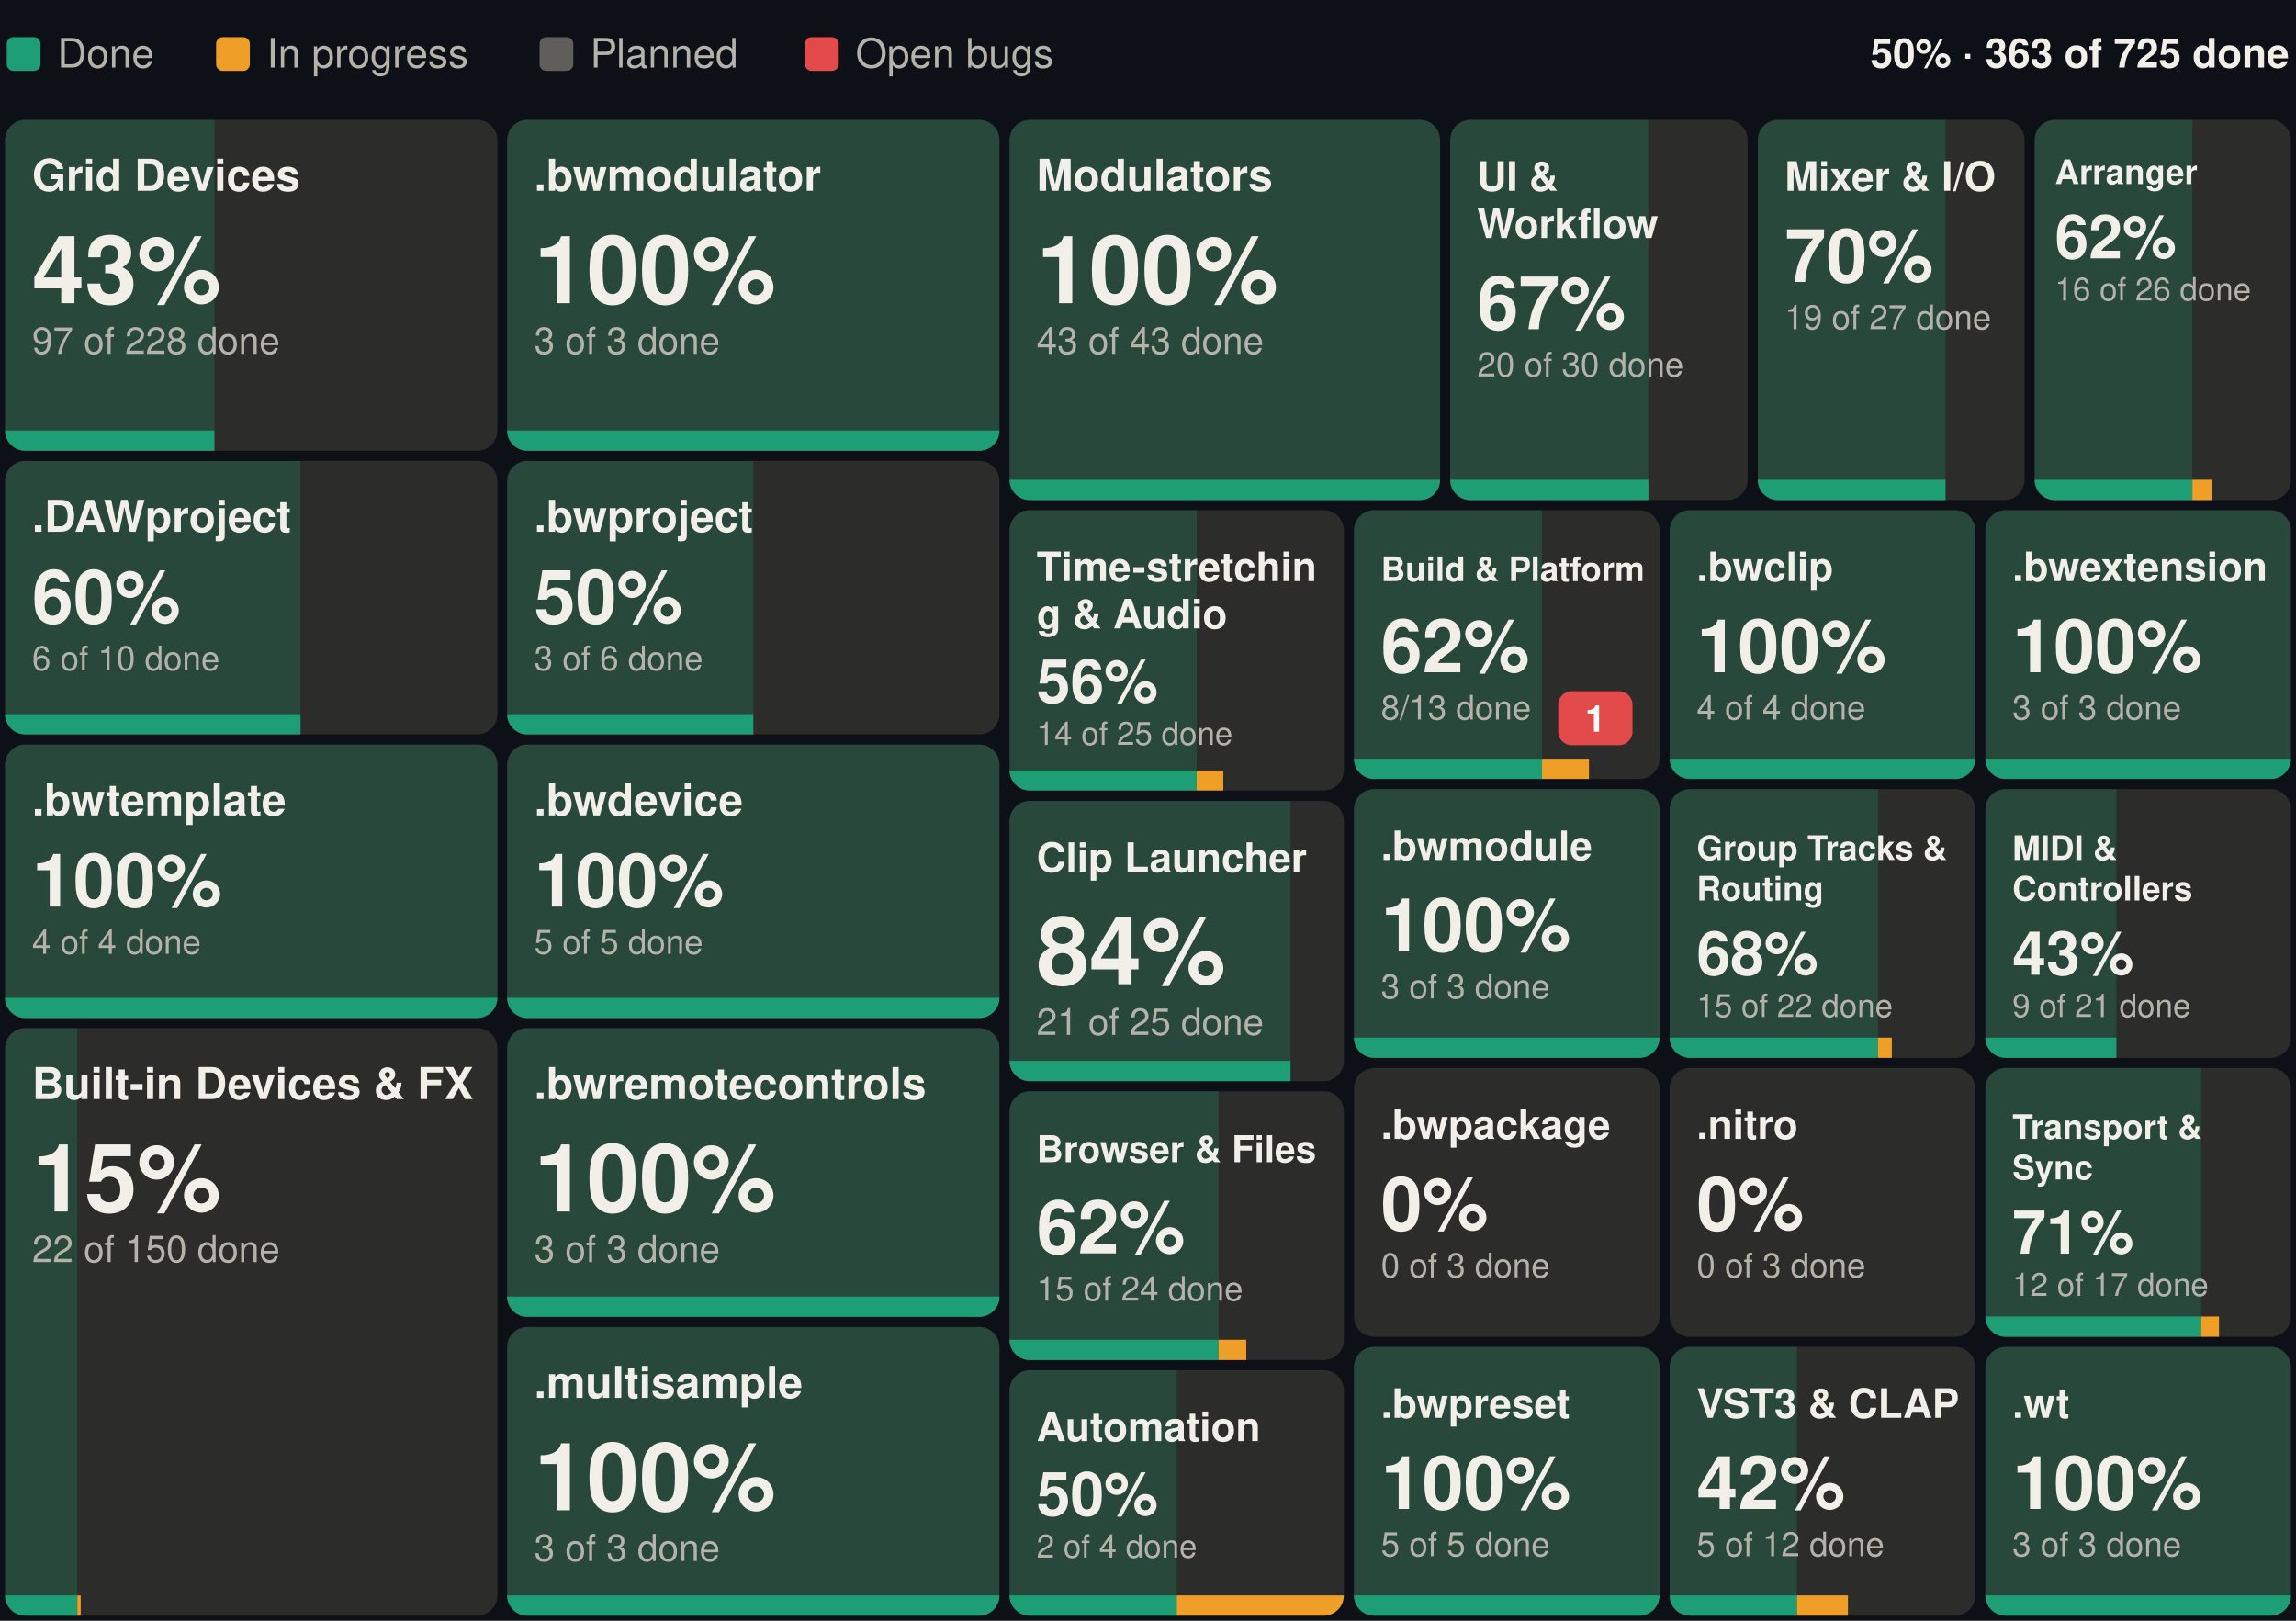
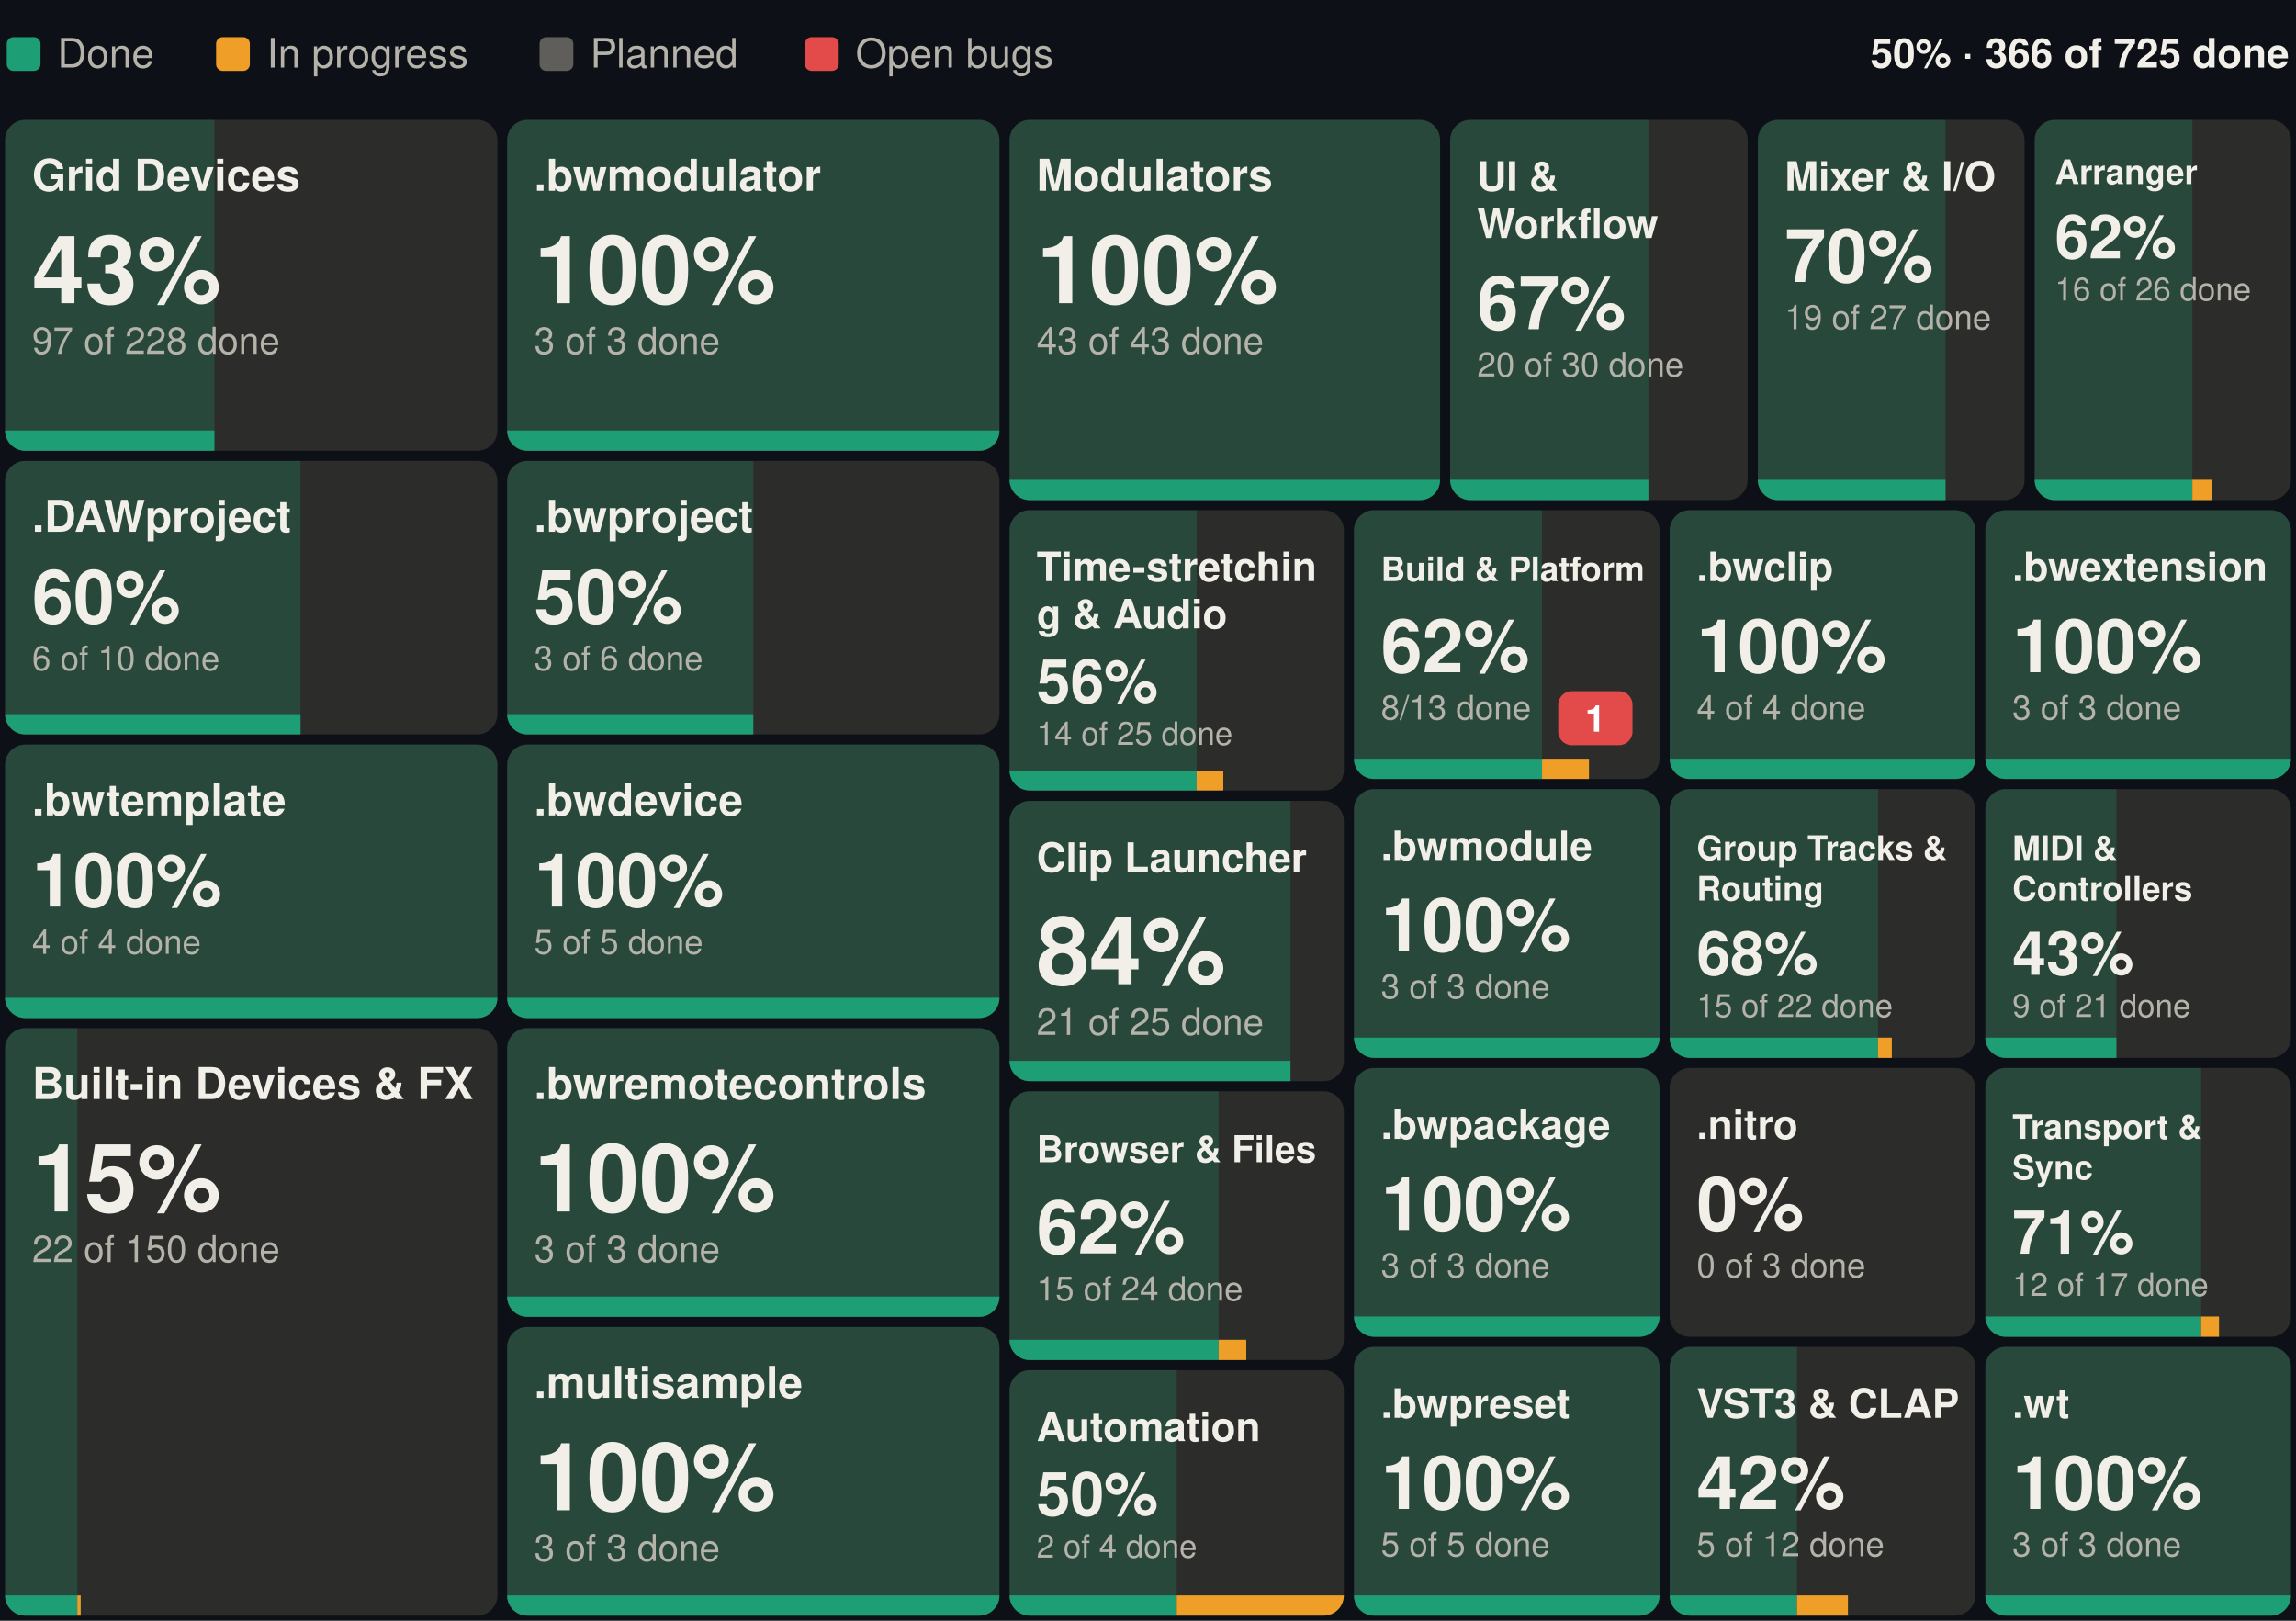
- <svg xmlns="http://www.w3.org/2000/svg" width="680" height="480" viewBox="0 0 680 480" font-family="-apple-system, BlinkMacSystemFont, 'Segoe UI', Helvetica, Arial, sans-serif" role="img" aria-label="Hikaru OpenLive vs Bitwig Studio 5.3.13: 363 of 725 features done">
+ <svg xmlns="http://www.w3.org/2000/svg" width="680" height="480" viewBox="0 0 680 480" font-family="-apple-system, BlinkMacSystemFont, 'Segoe UI', Helvetica, Arial, sans-serif" role="img" aria-label="Hikaru OpenLive vs Bitwig Studio 5.3.13: 366 of 725 features done">
  <rect width="680" height="480" fill="#0d1117" />
-   <text x="678.0" y="20.0" font-size="12" font-weight="600" text-anchor="end" fill="#F1EFE8">50% · 363 of 725 done</text>
+   <text x="678.0" y="20.0" font-size="12" font-weight="600" text-anchor="end" fill="#F1EFE8">50% · 366 of 725 done</text>
  <rect x="2.0" y="11" width="10" height="10" rx="2" fill="#1D9E75" />
  <text x="17.0" y="20.0" font-size="12" fill="#B4B2A9">Done</text>
  <rect x="64.0" y="11" width="10" height="10" rx="2" fill="#EF9F27" />
  <text x="79.0" y="20.0" font-size="12" fill="#B4B2A9">In progress</text>
  <rect x="159.8" y="11" width="10" height="10" rx="2" fill="#5F5E5A" />
  <text x="174.8" y="20.0" font-size="12" fill="#B4B2A9">Planned</text>
  <rect x="238.4" y="11" width="10" height="10" rx="2" fill="#E24B4A" />
  <text x="253.4" y="20.0" font-size="12" fill="#B4B2A9">Open bugs</text>
  <g>
    <clipPath id="b0">
      <rect x="299.0" y="237.2" width="99.0" height="83.0" rx="6" />
    </clipPath>
    <g clip-path="url(#b0)">
      <rect x="299.0" y="237.2" width="99.0" height="83.0" fill="#2C2C2A" />
      <rect x="299.0" y="237.2" width="83.2" height="83.0" fill="#1D9E75" fill-opacity="0.25" />
      <rect x="299.0" y="314.2" width="83.2" height="6" fill="#1D9E75" />
    </g>
    <text x="307.0" y="258.2" font-size="12" font-weight="600" fill="#F1EFE8">Clip Launcher</text>
    <text x="307.0" y="291.5" font-size="28" font-weight="600" fill="#F1EFE8">84%</text>
    <text x="307.0" y="306.5" font-size="11" fill="#B4B2A9">21 of 25 done</text>
  </g>
  <g>
    <clipPath id="b1">
      <rect x="602.6" y="35.5" width="75.9" height="112.6" rx="6" />
    </clipPath>
    <g clip-path="url(#b1)">
      <rect x="602.6" y="35.5" width="75.9" height="112.6" fill="#2C2C2A" />
      <rect x="602.6" y="35.5" width="46.7" height="112.6" fill="#1D9E75" fill-opacity="0.25" />
      <rect x="602.6" y="142.1" width="46.7" height="6" fill="#1D9E75" />
      <rect x="649.3" y="142.1" width="5.8" height="6" fill="#EF9F27" />
    </g>
    <text x="608.6" y="54.5" font-size="10" font-weight="600" fill="#F1EFE8">Arranger</text>
    <text x="608.6" y="76.5" font-size="18" font-weight="600" fill="#F1EFE8">62%</text>
    <text x="608.6" y="89.0" font-size="9.5" fill="#B4B2A9">16 of 26 done</text>
  </g>
  <g>
    <clipPath id="b2">
      <rect x="588.0" y="316.3" width="90.5" height="79.6" rx="6" />
    </clipPath>
    <g clip-path="url(#b2)">
      <rect x="588.0" y="316.3" width="90.5" height="79.6" fill="#2C2C2A" />
      <rect x="588.0" y="316.3" width="63.9" height="79.6" fill="#1D9E75" fill-opacity="0.25" />
      <rect x="588.0" y="389.9" width="63.9" height="6" fill="#1D9E75" />
      <rect x="651.9" y="389.9" width="5.3" height="6" fill="#EF9F27" />
    </g>
    <text x="596.0" y="337.3" font-size="10" font-weight="600" fill="#F1EFE8">Transport &amp;</text>
    <text x="596.0" y="349.3" font-size="10" font-weight="600" fill="#F1EFE8">Sync</text>
    <text x="596.0" y="371.3" font-size="18" font-weight="600" fill="#F1EFE8">71%</text>
    <text x="596.0" y="383.8" font-size="9.5" fill="#B4B2A9">12 of 17 done</text>
  </g>
  <g>
    <clipPath id="b3">
      <rect x="494.5" y="233.7" width="90.5" height="79.6" rx="6" />
    </clipPath>
    <g clip-path="url(#b3)">
      <rect x="494.5" y="233.7" width="90.5" height="79.6" fill="#2C2C2A" />
      <rect x="494.5" y="233.7" width="61.7" height="79.6" fill="#1D9E75" fill-opacity="0.25" />
      <rect x="494.5" y="307.3" width="61.7" height="6" fill="#1D9E75" />
      <rect x="556.2" y="307.3" width="4.1" height="6" fill="#EF9F27" />
    </g>
    <text x="502.5" y="254.7" font-size="10" font-weight="600" fill="#F1EFE8">Group Tracks &amp;</text>
    <text x="502.5" y="266.7" font-size="10" font-weight="600" fill="#F1EFE8">Routing</text>
    <text x="502.5" y="288.7" font-size="18" font-weight="600" fill="#F1EFE8">68%</text>
    <text x="502.5" y="301.2" font-size="9.5" fill="#B4B2A9">15 of 22 done</text>
  </g>
  <g>
    <clipPath id="b4">
      <rect x="299.0" y="151.1" width="99.0" height="83.0" rx="6" />
    </clipPath>
    <g clip-path="url(#b4)">
      <rect x="299.0" y="151.1" width="99.0" height="83.0" fill="#2C2C2A" />
      <rect x="299.0" y="151.1" width="55.4" height="83.0" fill="#1D9E75" fill-opacity="0.25" />
      <rect x="299.0" y="228.2" width="55.4" height="6" fill="#1D9E75" />
      <rect x="354.4" y="228.2" width="7.9" height="6" fill="#EF9F27" />
    </g>
    <text x="307.0" y="172.1" font-size="12" font-weight="600" fill="#F1EFE8">Time-stretchin</text>
    <text x="307.0" y="186.1" font-size="12" font-weight="600" fill="#F1EFE8">g &amp; Audio</text>
    <text x="307.0" y="208.1" font-size="18" font-weight="600" fill="#F1EFE8">56%</text>
    <text x="307.0" y="220.6" font-size="9.5" fill="#B4B2A9">14 of 25 done</text>
  </g>
  <g>
    <clipPath id="b5">
      <rect x="1.5" y="304.5" width="145.8" height="174.0" rx="6" />
    </clipPath>
    <g clip-path="url(#b5)">
      <rect x="1.5" y="304.5" width="145.8" height="174.0" fill="#2C2C2A" />
      <rect x="1.5" y="304.5" width="21.4" height="174.0" fill="#1D9E75" fill-opacity="0.25" />
      <rect x="1.5" y="472.5" width="21.4" height="6" fill="#1D9E75" />
      <rect x="22.9" y="472.5" width="1.0" height="6" fill="#EF9F27" />
    </g>
    <text x="9.5" y="325.5" font-size="13" font-weight="600" fill="#F1EFE8">Built-in Devices &amp; FX</text>
    <text x="9.5" y="358.8" font-size="28" font-weight="600" fill="#F1EFE8">15%</text>
    <text x="9.5" y="373.8" font-size="11" fill="#B4B2A9">22 of 150 done</text>
  </g>
  <g>
    <clipPath id="b6">
      <rect x="299.0" y="35.5" width="127.5" height="112.6" rx="6" />
    </clipPath>
    <g clip-path="url(#b6)">
      <rect x="299.0" y="35.5" width="127.5" height="112.6" fill="#2C2C2A" />
      <rect x="299.0" y="35.5" width="127.5" height="112.6" fill="#1D9E75" fill-opacity="0.25" />
      <rect x="299.0" y="142.1" width="127.5" height="6" fill="#1D9E75" />
    </g>
    <text x="307.0" y="56.5" font-size="13" font-weight="600" fill="#F1EFE8">Modulators</text>
    <text x="307.0" y="89.8" font-size="28" font-weight="600" fill="#F1EFE8">100%</text>
    <text x="307.0" y="104.8" font-size="11" fill="#B4B2A9">43 of 43 done</text>
  </g>
  <g>
    <clipPath id="b7">
      <rect x="1.5" y="35.5" width="145.8" height="98.0" rx="6" />
    </clipPath>
    <g clip-path="url(#b7)">
      <rect x="1.5" y="35.5" width="145.8" height="98.0" fill="#2C2C2A" />
      <rect x="1.5" y="35.5" width="62.0" height="98.0" fill="#1D9E75" fill-opacity="0.25" />
      <rect x="1.5" y="127.5" width="62.0" height="6" fill="#1D9E75" />
    </g>
    <text x="9.5" y="56.5" font-size="13" font-weight="600" fill="#F1EFE8">Grid Devices</text>
    <text x="9.5" y="89.8" font-size="28" font-weight="600" fill="#F1EFE8">43%</text>
    <text x="9.5" y="104.8" font-size="11" fill="#B4B2A9">97 of 228 done</text>
  </g>
  <g>
    <clipPath id="b8">
      <rect x="520.6" y="35.5" width="79.0" height="112.6" rx="6" />
    </clipPath>
    <g clip-path="url(#b8)">
      <rect x="520.6" y="35.5" width="79.0" height="112.6" fill="#2C2C2A" />
      <rect x="520.6" y="35.5" width="55.6" height="112.6" fill="#1D9E75" fill-opacity="0.25" />
      <rect x="520.6" y="142.1" width="55.6" height="6" fill="#1D9E75" />
    </g>
    <text x="528.6" y="56.5" font-size="12" font-weight="600" fill="#F1EFE8">Mixer &amp; I/O</text>
    <text x="528.6" y="83.5" font-size="22" font-weight="600" fill="#F1EFE8">70%</text>
    <text x="528.6" y="97.5" font-size="10" fill="#B4B2A9">19 of 27 done</text>
  </g>
  <g>
    <clipPath id="b9">
      <rect x="299.0" y="323.2" width="99.0" height="79.6" rx="6" />
    </clipPath>
    <g clip-path="url(#b9)">
      <rect x="299.0" y="323.2" width="99.0" height="79.6" fill="#2C2C2A" />
      <rect x="299.0" y="323.2" width="61.9" height="79.6" fill="#1D9E75" fill-opacity="0.25" />
      <rect x="299.0" y="396.8" width="61.9" height="6" fill="#1D9E75" />
      <rect x="360.9" y="396.8" width="8.2" height="6" fill="#EF9F27" />
    </g>
    <text x="307.0" y="344.2" font-size="11" font-weight="600" fill="#F1EFE8">Browser &amp; Files</text>
    <text x="307.0" y="371.2" font-size="22" font-weight="600" fill="#F1EFE8">62%</text>
    <text x="307.0" y="385.2" font-size="10" fill="#B4B2A9">15 of 24 done</text>
  </g>
  <g>
    <clipPath id="b10">
      <rect x="588.0" y="233.7" width="90.5" height="79.6" rx="6" />
    </clipPath>
    <g clip-path="url(#b10)">
      <rect x="588.0" y="233.7" width="90.5" height="79.6" fill="#2C2C2A" />
      <rect x="588.0" y="233.7" width="38.8" height="79.6" fill="#1D9E75" fill-opacity="0.25" />
      <rect x="588.0" y="307.3" width="38.8" height="6" fill="#1D9E75" />
    </g>
    <text x="596.0" y="254.7" font-size="10" font-weight="600" fill="#F1EFE8">MIDI &amp;</text>
    <text x="596.0" y="266.7" font-size="10" font-weight="600" fill="#F1EFE8">Controllers</text>
    <text x="596.0" y="288.7" font-size="18" font-weight="600" fill="#F1EFE8">43%</text>
    <text x="596.0" y="301.2" font-size="9.5" fill="#B4B2A9">9 of 21 done</text>
  </g>
  <g>
    <clipPath id="b11">
      <rect x="429.5" y="35.5" width="88.1" height="112.6" rx="6" />
    </clipPath>
    <g clip-path="url(#b11)">
      <rect x="429.5" y="35.5" width="88.1" height="112.6" fill="#2C2C2A" />
      <rect x="429.5" y="35.5" width="58.7" height="112.6" fill="#1D9E75" fill-opacity="0.25" />
      <rect x="429.5" y="142.1" width="58.7" height="6" fill="#1D9E75" />
    </g>
    <text x="437.5" y="56.5" font-size="12" font-weight="600" fill="#F1EFE8">UI &amp;</text>
    <text x="437.5" y="70.5" font-size="12" font-weight="600" fill="#F1EFE8">Workflow</text>
    <text x="437.5" y="97.5" font-size="22" font-weight="600" fill="#F1EFE8">67%</text>
    <text x="437.5" y="111.5" font-size="10" fill="#B4B2A9">20 of 30 done</text>
  </g>
  <g>
    <clipPath id="b12">
      <rect x="401.0" y="151.1" width="90.5" height="79.6" rx="6" />
    </clipPath>
    <g clip-path="url(#b12)">
      <rect x="401.0" y="151.1" width="90.5" height="79.6" fill="#2C2C2A" />
      <rect x="401.0" y="151.1" width="55.7" height="79.6" fill="#1D9E75" fill-opacity="0.25" />
      <rect x="401.0" y="224.7" width="55.7" height="6" fill="#1D9E75" />
      <rect x="456.7" y="224.7" width="13.9" height="6" fill="#EF9F27" />
    </g>
    <text x="409.0" y="172.1" font-size="10" font-weight="600" fill="#F1EFE8">Build &amp; Platform</text>
    <text x="409.0" y="199.1" font-size="22" font-weight="600" fill="#F1EFE8">62%</text>
    <text x="409.0" y="213.1" font-size="10" fill="#B4B2A9">8/13 done</text>
    <rect x="461.5" y="204.7" width="22.0" height="16.0" rx="4" fill="#E24B4A" />
    <text x="472.5" y="216.7" font-size="11" font-weight="600" text-anchor="middle" fill="#ffffff">1</text>
  </g>
  <g>
    <clipPath id="b13">
      <rect x="494.5" y="398.9" width="90.5" height="79.6" rx="6" />
    </clipPath>
    <g clip-path="url(#b13)">
      <rect x="494.5" y="398.9" width="90.5" height="79.6" fill="#2C2C2A" />
      <rect x="494.5" y="398.9" width="37.7" height="79.6" fill="#1D9E75" fill-opacity="0.25" />
      <rect x="494.5" y="472.5" width="37.7" height="6" fill="#1D9E75" />
      <rect x="532.2" y="472.5" width="15.1" height="6" fill="#EF9F27" />
    </g>
    <text x="502.5" y="419.9" font-size="12" font-weight="600" fill="#F1EFE8">VST3 &amp; CLAP</text>
    <text x="502.5" y="446.9" font-size="22" font-weight="600" fill="#F1EFE8">42%</text>
    <text x="502.5" y="460.9" font-size="10" fill="#B4B2A9">5 of 12 done</text>
  </g>
  <g>
    <clipPath id="b14">
      <rect x="299.0" y="405.8" width="99.0" height="72.7" rx="6" />
    </clipPath>
    <g clip-path="url(#b14)">
      <rect x="299.0" y="405.8" width="99.0" height="72.7" fill="#2C2C2A" />
      <rect x="299.0" y="405.8" width="49.5" height="72.7" fill="#1D9E75" fill-opacity="0.25" />
      <rect x="299.0" y="472.5" width="49.5" height="6" fill="#1D9E75" />
      <rect x="348.5" y="472.5" width="49.5" height="6" fill="#EF9F27" />
    </g>
    <text x="307.0" y="426.8" font-size="12" font-weight="600" fill="#F1EFE8">Automation</text>
    <text x="307.0" y="448.8" font-size="18" font-weight="600" fill="#F1EFE8">50%</text>
    <text x="307.0" y="461.3" font-size="9.5" fill="#B4B2A9">2 of 4 done</text>
  </g>
  <g>
    <clipPath id="b15">
      <rect x="1.5" y="136.5" width="145.8" height="81.0" rx="6" />
    </clipPath>
    <g clip-path="url(#b15)">
      <rect x="1.5" y="136.5" width="145.8" height="81.0" fill="#2C2C2A" />
      <rect x="1.5" y="136.5" width="87.5" height="81.0" fill="#1D9E75" fill-opacity="0.25" />
      <rect x="1.5" y="211.5" width="87.5" height="6" fill="#1D9E75" />
    </g>
    <text x="9.5" y="157.5" font-size="13" font-weight="600" fill="#F1EFE8">.DAWproject</text>
    <text x="9.5" y="184.5" font-size="22" font-weight="600" fill="#F1EFE8">60%</text>
    <text x="9.5" y="198.5" font-size="10" fill="#B4B2A9">6 of 10 done</text>
  </g>
  <g>
    <clipPath id="b16">
      <rect x="150.2" y="136.5" width="145.8" height="81.0" rx="6" />
    </clipPath>
    <g clip-path="url(#b16)">
      <rect x="150.2" y="136.5" width="145.8" height="81.0" fill="#2C2C2A" />
      <rect x="150.2" y="136.5" width="72.9" height="81.0" fill="#1D9E75" fill-opacity="0.25" />
      <rect x="150.2" y="211.5" width="72.9" height="6" fill="#1D9E75" />
    </g>
    <text x="158.2" y="157.5" font-size="13" font-weight="600" fill="#F1EFE8">.bwproject</text>
    <text x="158.2" y="184.5" font-size="22" font-weight="600" fill="#F1EFE8">50%</text>
    <text x="158.2" y="198.5" font-size="10" fill="#B4B2A9">3 of 6 done</text>
  </g>
  <g>
    <clipPath id="b17">
      <rect x="1.5" y="220.5" width="145.8" height="81.0" rx="6" />
    </clipPath>
    <g clip-path="url(#b17)">
      <rect x="1.5" y="220.5" width="145.8" height="81.0" fill="#2C2C2A" />
      <rect x="1.5" y="220.5" width="145.8" height="81.0" fill="#1D9E75" fill-opacity="0.25" />
      <rect x="1.5" y="295.5" width="145.8" height="6" fill="#1D9E75" />
    </g>
    <text x="9.5" y="241.5" font-size="13" font-weight="600" fill="#F1EFE8">.bwtemplate</text>
    <text x="9.5" y="268.5" font-size="22" font-weight="600" fill="#F1EFE8">100%</text>
    <text x="9.5" y="282.5" font-size="10" fill="#B4B2A9">4 of 4 done</text>
  </g>
  <g>
    <clipPath id="b18">
      <rect x="150.2" y="220.5" width="145.8" height="81.0" rx="6" />
    </clipPath>
    <g clip-path="url(#b18)">
      <rect x="150.2" y="220.5" width="145.8" height="81.0" fill="#2C2C2A" />
      <rect x="150.2" y="220.5" width="145.8" height="81.0" fill="#1D9E75" fill-opacity="0.25" />
      <rect x="150.2" y="295.5" width="145.8" height="6" fill="#1D9E75" />
    </g>
    <text x="158.2" y="241.5" font-size="13" font-weight="600" fill="#F1EFE8">.bwdevice</text>
    <text x="158.2" y="268.5" font-size="22" font-weight="600" fill="#F1EFE8">100%</text>
    <text x="158.2" y="282.5" font-size="10" fill="#B4B2A9">5 of 5 done</text>
  </g>
  <g>
    <clipPath id="b19">
      <rect x="401.0" y="398.9" width="90.5" height="79.6" rx="6" />
    </clipPath>
    <g clip-path="url(#b19)">
      <rect x="401.0" y="398.9" width="90.5" height="79.6" fill="#2C2C2A" />
      <rect x="401.0" y="398.9" width="90.5" height="79.6" fill="#1D9E75" fill-opacity="0.25" />
      <rect x="401.0" y="472.5" width="90.5" height="6" fill="#1D9E75" />
    </g>
    <text x="409.0" y="419.9" font-size="12" font-weight="600" fill="#F1EFE8">.bwpreset</text>
    <text x="409.0" y="446.9" font-size="22" font-weight="600" fill="#F1EFE8">100%</text>
    <text x="409.0" y="460.9" font-size="10" fill="#B4B2A9">5 of 5 done</text>
  </g>
  <g>
    <clipPath id="b20">
      <rect x="494.5" y="151.1" width="90.5" height="79.6" rx="6" />
    </clipPath>
    <g clip-path="url(#b20)">
      <rect x="494.5" y="151.1" width="90.5" height="79.6" fill="#2C2C2A" />
      <rect x="494.5" y="151.1" width="90.5" height="79.6" fill="#1D9E75" fill-opacity="0.25" />
      <rect x="494.5" y="224.7" width="90.5" height="6" fill="#1D9E75" />
    </g>
    <text x="502.5" y="172.1" font-size="12" font-weight="600" fill="#F1EFE8">.bwclip</text>
    <text x="502.5" y="199.1" font-size="22" font-weight="600" fill="#F1EFE8">100%</text>
    <text x="502.5" y="213.1" font-size="10" fill="#B4B2A9">4 of 4 done</text>
  </g>
  <g>
    <clipPath id="b21">
      <rect x="150.2" y="35.5" width="145.8" height="98.0" rx="6" />
    </clipPath>
    <g clip-path="url(#b21)">
      <rect x="150.2" y="35.5" width="145.8" height="98.0" fill="#2C2C2A" />
      <rect x="150.2" y="35.5" width="145.8" height="98.0" fill="#1D9E75" fill-opacity="0.25" />
      <rect x="150.2" y="127.5" width="145.8" height="6" fill="#1D9E75" />
    </g>
    <text x="158.2" y="56.5" font-size="13" font-weight="600" fill="#F1EFE8">.bwmodulator</text>
    <text x="158.2" y="89.8" font-size="28" font-weight="600" fill="#F1EFE8">100%</text>
    <text x="158.2" y="104.8" font-size="11" fill="#B4B2A9">3 of 3 done</text>
  </g>
  <g>
    <clipPath id="b22">
      <rect x="401.0" y="233.7" width="90.5" height="79.6" rx="6" />
    </clipPath>
    <g clip-path="url(#b22)">
      <rect x="401.0" y="233.7" width="90.5" height="79.6" fill="#2C2C2A" />
      <rect x="401.0" y="233.7" width="90.5" height="79.6" fill="#1D9E75" fill-opacity="0.25" />
      <rect x="401.0" y="307.3" width="90.5" height="6" fill="#1D9E75" />
    </g>
    <text x="409.0" y="254.7" font-size="12" font-weight="600" fill="#F1EFE8">.bwmodule</text>
    <text x="409.0" y="281.7" font-size="22" font-weight="600" fill="#F1EFE8">100%</text>
    <text x="409.0" y="295.7" font-size="10" fill="#B4B2A9">3 of 3 done</text>
  </g>
  <g>
    <clipPath id="b23">
      <rect x="150.2" y="304.5" width="145.8" height="85.5" rx="6" />
    </clipPath>
    <g clip-path="url(#b23)">
      <rect x="150.2" y="304.5" width="145.8" height="85.5" fill="#2C2C2A" />
      <rect x="150.2" y="304.5" width="145.8" height="85.5" fill="#1D9E75" fill-opacity="0.25" />
      <rect x="150.2" y="384.0" width="145.8" height="6" fill="#1D9E75" />
    </g>
    <text x="158.2" y="325.5" font-size="13" font-weight="600" fill="#F1EFE8">.bwremotecontrols</text>
    <text x="158.2" y="358.8" font-size="28" font-weight="600" fill="#F1EFE8">100%</text>
    <text x="158.2" y="373.8" font-size="11" fill="#B4B2A9">3 of 3 done</text>
  </g>
  <g>
    <clipPath id="b24">
      <rect x="588.0" y="151.1" width="90.5" height="79.6" rx="6" />
    </clipPath>
    <g clip-path="url(#b24)">
      <rect x="588.0" y="151.1" width="90.5" height="79.6" fill="#2C2C2A" />
      <rect x="588.0" y="151.1" width="90.5" height="79.6" fill="#1D9E75" fill-opacity="0.25" />
      <rect x="588.0" y="224.7" width="90.5" height="6" fill="#1D9E75" />
    </g>
    <text x="596.0" y="172.1" font-size="12" font-weight="600" fill="#F1EFE8">.bwextension</text>
    <text x="596.0" y="199.1" font-size="22" font-weight="600" fill="#F1EFE8">100%</text>
    <text x="596.0" y="213.1" font-size="10" fill="#B4B2A9">3 of 3 done</text>
  </g>
  <g>
    <clipPath id="b25">
      <rect x="401.0" y="316.3" width="90.5" height="79.6" rx="6" />
    </clipPath>
    <g clip-path="url(#b25)">
      <rect x="401.0" y="316.3" width="90.5" height="79.6" fill="#2C2C2A" />
+       <rect x="401.0" y="316.3" width="90.5" height="79.6" fill="#1D9E75" fill-opacity="0.25" />
+       <rect x="401.0" y="389.9" width="90.5" height="6" fill="#1D9E75" />
    </g>
    <text x="409.0" y="337.3" font-size="12" font-weight="600" fill="#F1EFE8">.bwpackage</text>
-     <text x="409.0" y="364.3" font-size="22" font-weight="600" fill="#F1EFE8">0%</text>
-     <text x="409.0" y="378.3" font-size="10" fill="#B4B2A9">0 of 3 done</text>
+     <text x="409.0" y="364.3" font-size="22" font-weight="600" fill="#F1EFE8">100%</text>
+     <text x="409.0" y="378.3" font-size="10" fill="#B4B2A9">3 of 3 done</text>
  </g>
  <g>
    <clipPath id="b26">
      <rect x="150.2" y="393.0" width="145.8" height="85.5" rx="6" />
    </clipPath>
    <g clip-path="url(#b26)">
      <rect x="150.2" y="393.0" width="145.8" height="85.5" fill="#2C2C2A" />
      <rect x="150.2" y="393.0" width="145.8" height="85.5" fill="#1D9E75" fill-opacity="0.25" />
      <rect x="150.2" y="472.5" width="145.8" height="6" fill="#1D9E75" />
    </g>
    <text x="158.2" y="414.0" font-size="13" font-weight="600" fill="#F1EFE8">.multisample</text>
    <text x="158.2" y="447.3" font-size="28" font-weight="600" fill="#F1EFE8">100%</text>
    <text x="158.2" y="462.3" font-size="11" fill="#B4B2A9">3 of 3 done</text>
  </g>
  <g>
    <clipPath id="b27">
      <rect x="588.0" y="398.9" width="90.5" height="79.6" rx="6" />
    </clipPath>
    <g clip-path="url(#b27)">
      <rect x="588.0" y="398.9" width="90.5" height="79.6" fill="#2C2C2A" />
      <rect x="588.0" y="398.9" width="90.5" height="79.6" fill="#1D9E75" fill-opacity="0.25" />
      <rect x="588.0" y="472.5" width="90.5" height="6" fill="#1D9E75" />
    </g>
    <text x="596.0" y="419.9" font-size="12" font-weight="600" fill="#F1EFE8">.wt</text>
    <text x="596.0" y="446.9" font-size="22" font-weight="600" fill="#F1EFE8">100%</text>
    <text x="596.0" y="460.9" font-size="10" fill="#B4B2A9">3 of 3 done</text>
  </g>
  <g>
    <clipPath id="b28">
      <rect x="494.5" y="316.3" width="90.5" height="79.6" rx="6" />
    </clipPath>
    <g clip-path="url(#b28)">
      <rect x="494.5" y="316.3" width="90.5" height="79.6" fill="#2C2C2A" />
    </g>
    <text x="502.5" y="337.3" font-size="12" font-weight="600" fill="#F1EFE8">.nitro</text>
    <text x="502.5" y="364.3" font-size="22" font-weight="600" fill="#F1EFE8">0%</text>
    <text x="502.5" y="378.3" font-size="10" fill="#B4B2A9">0 of 3 done</text>
  </g>
</svg>
